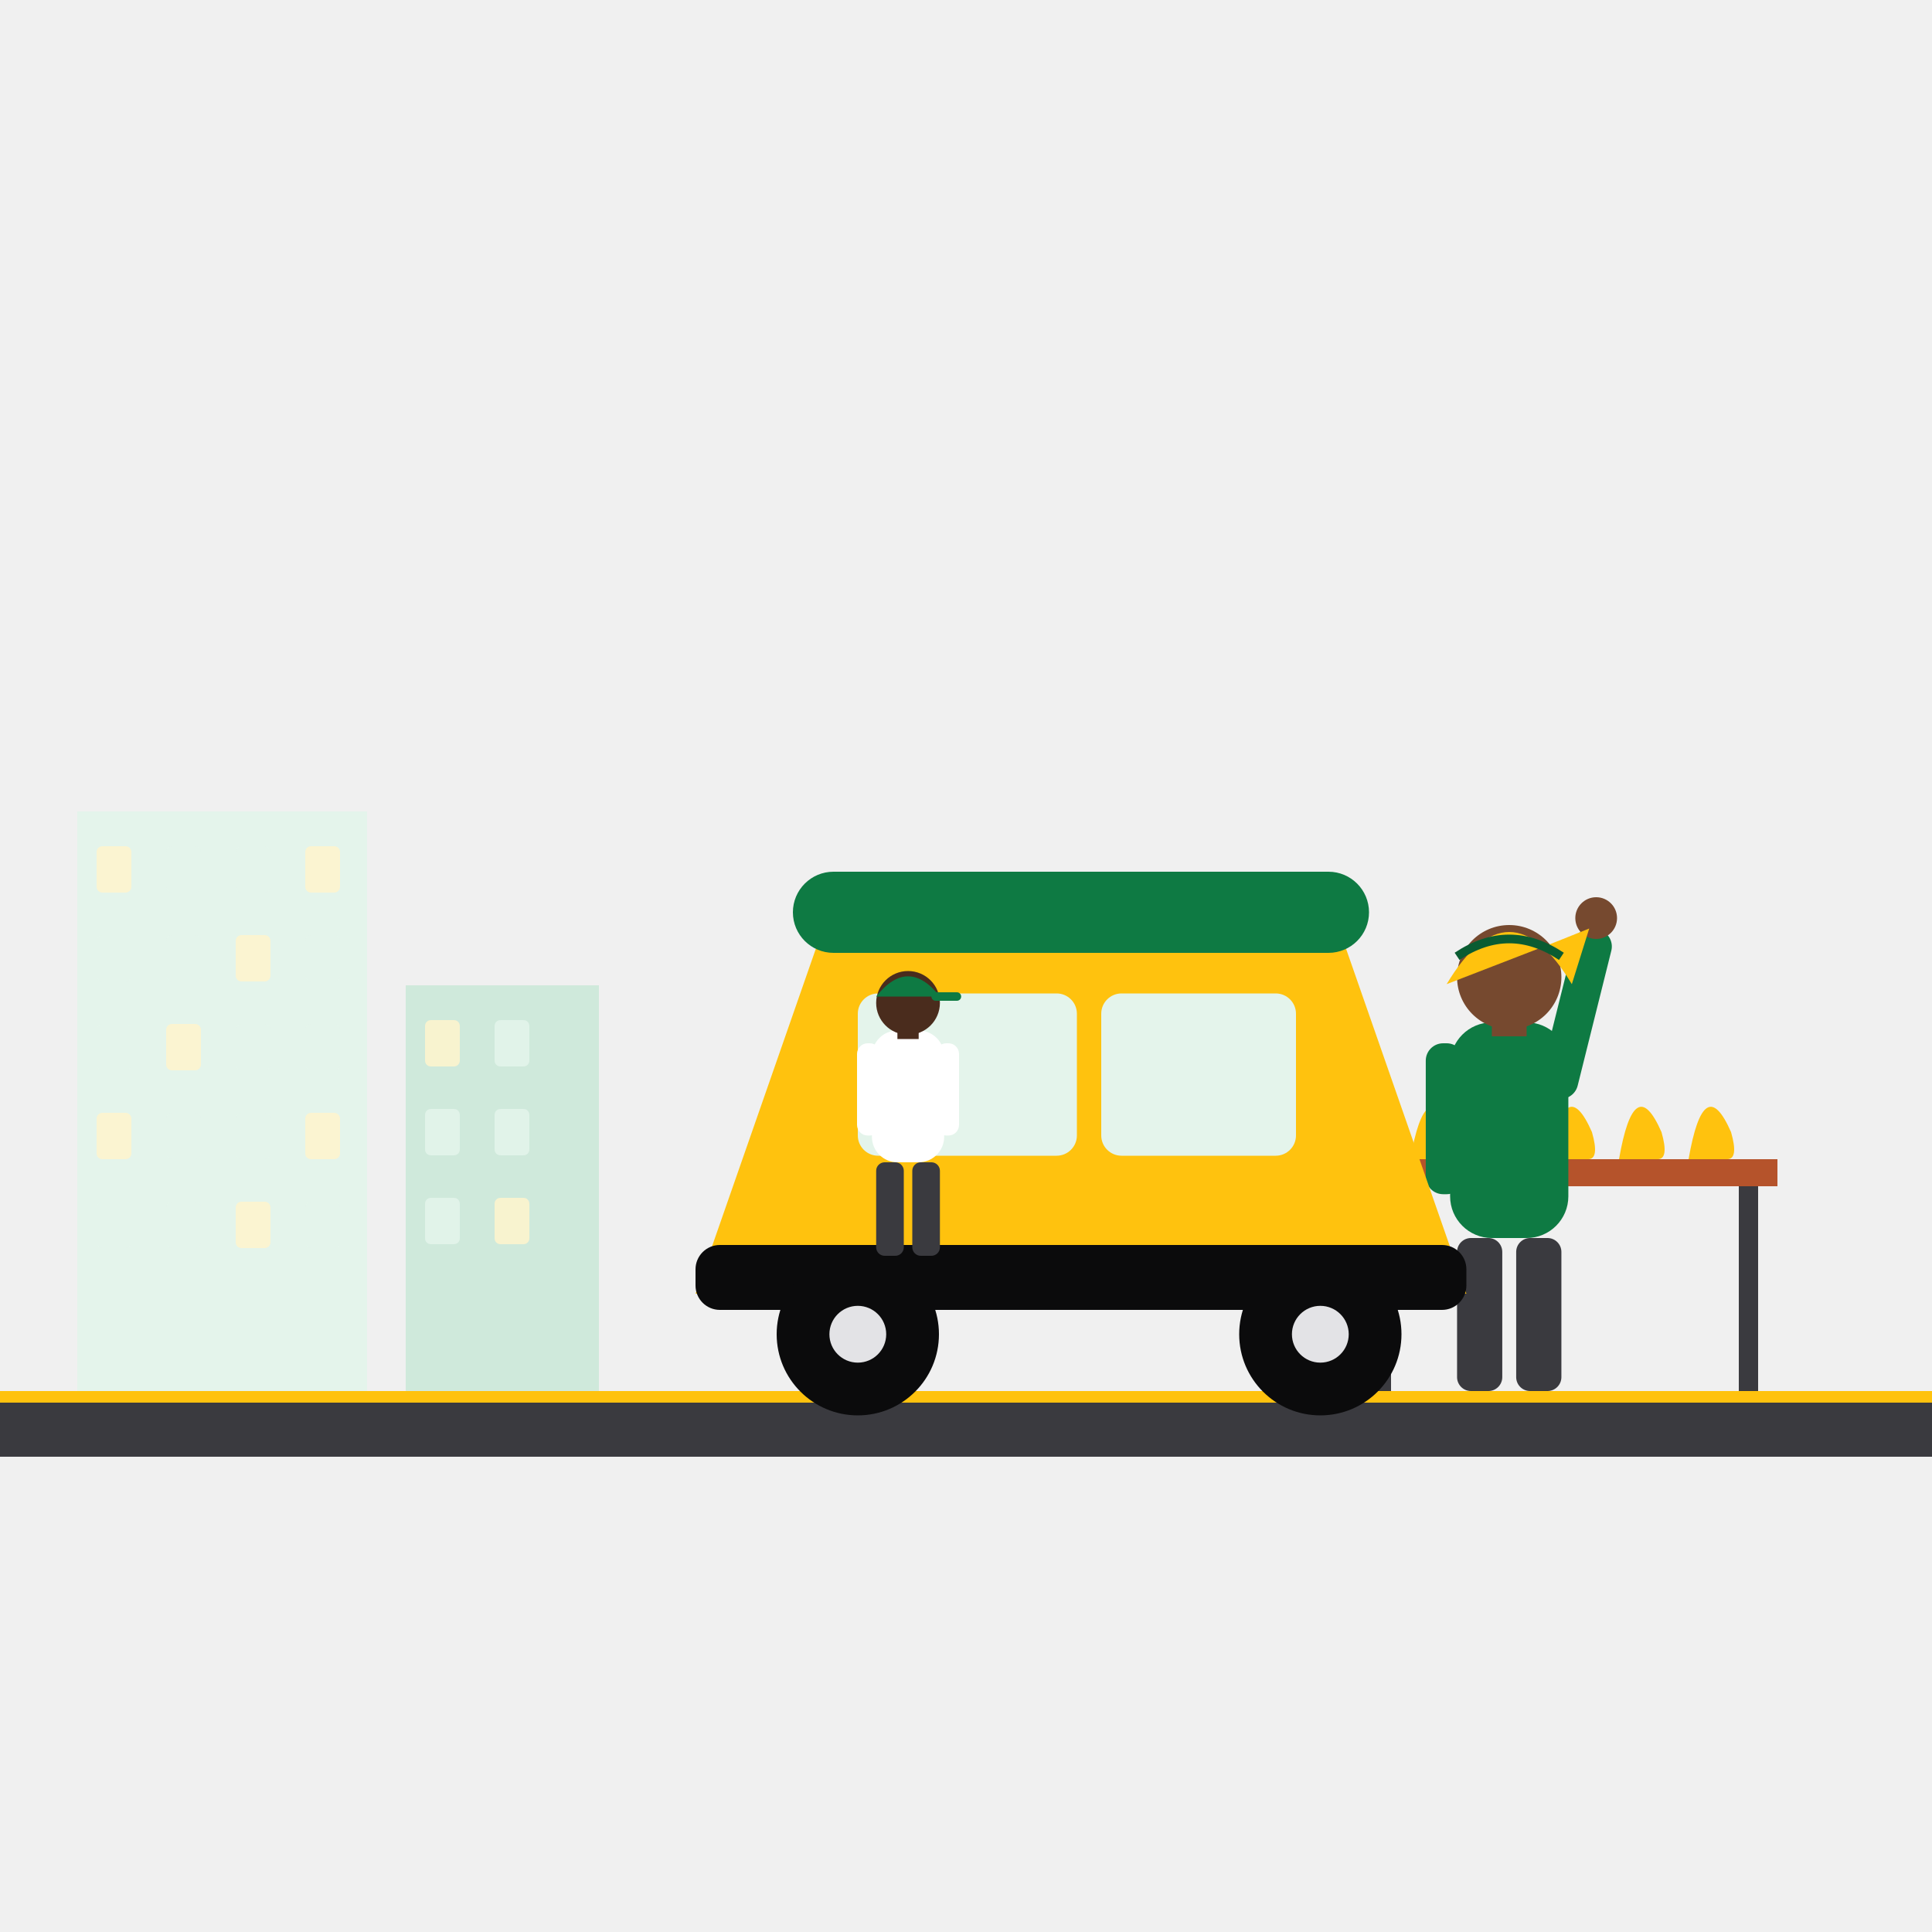
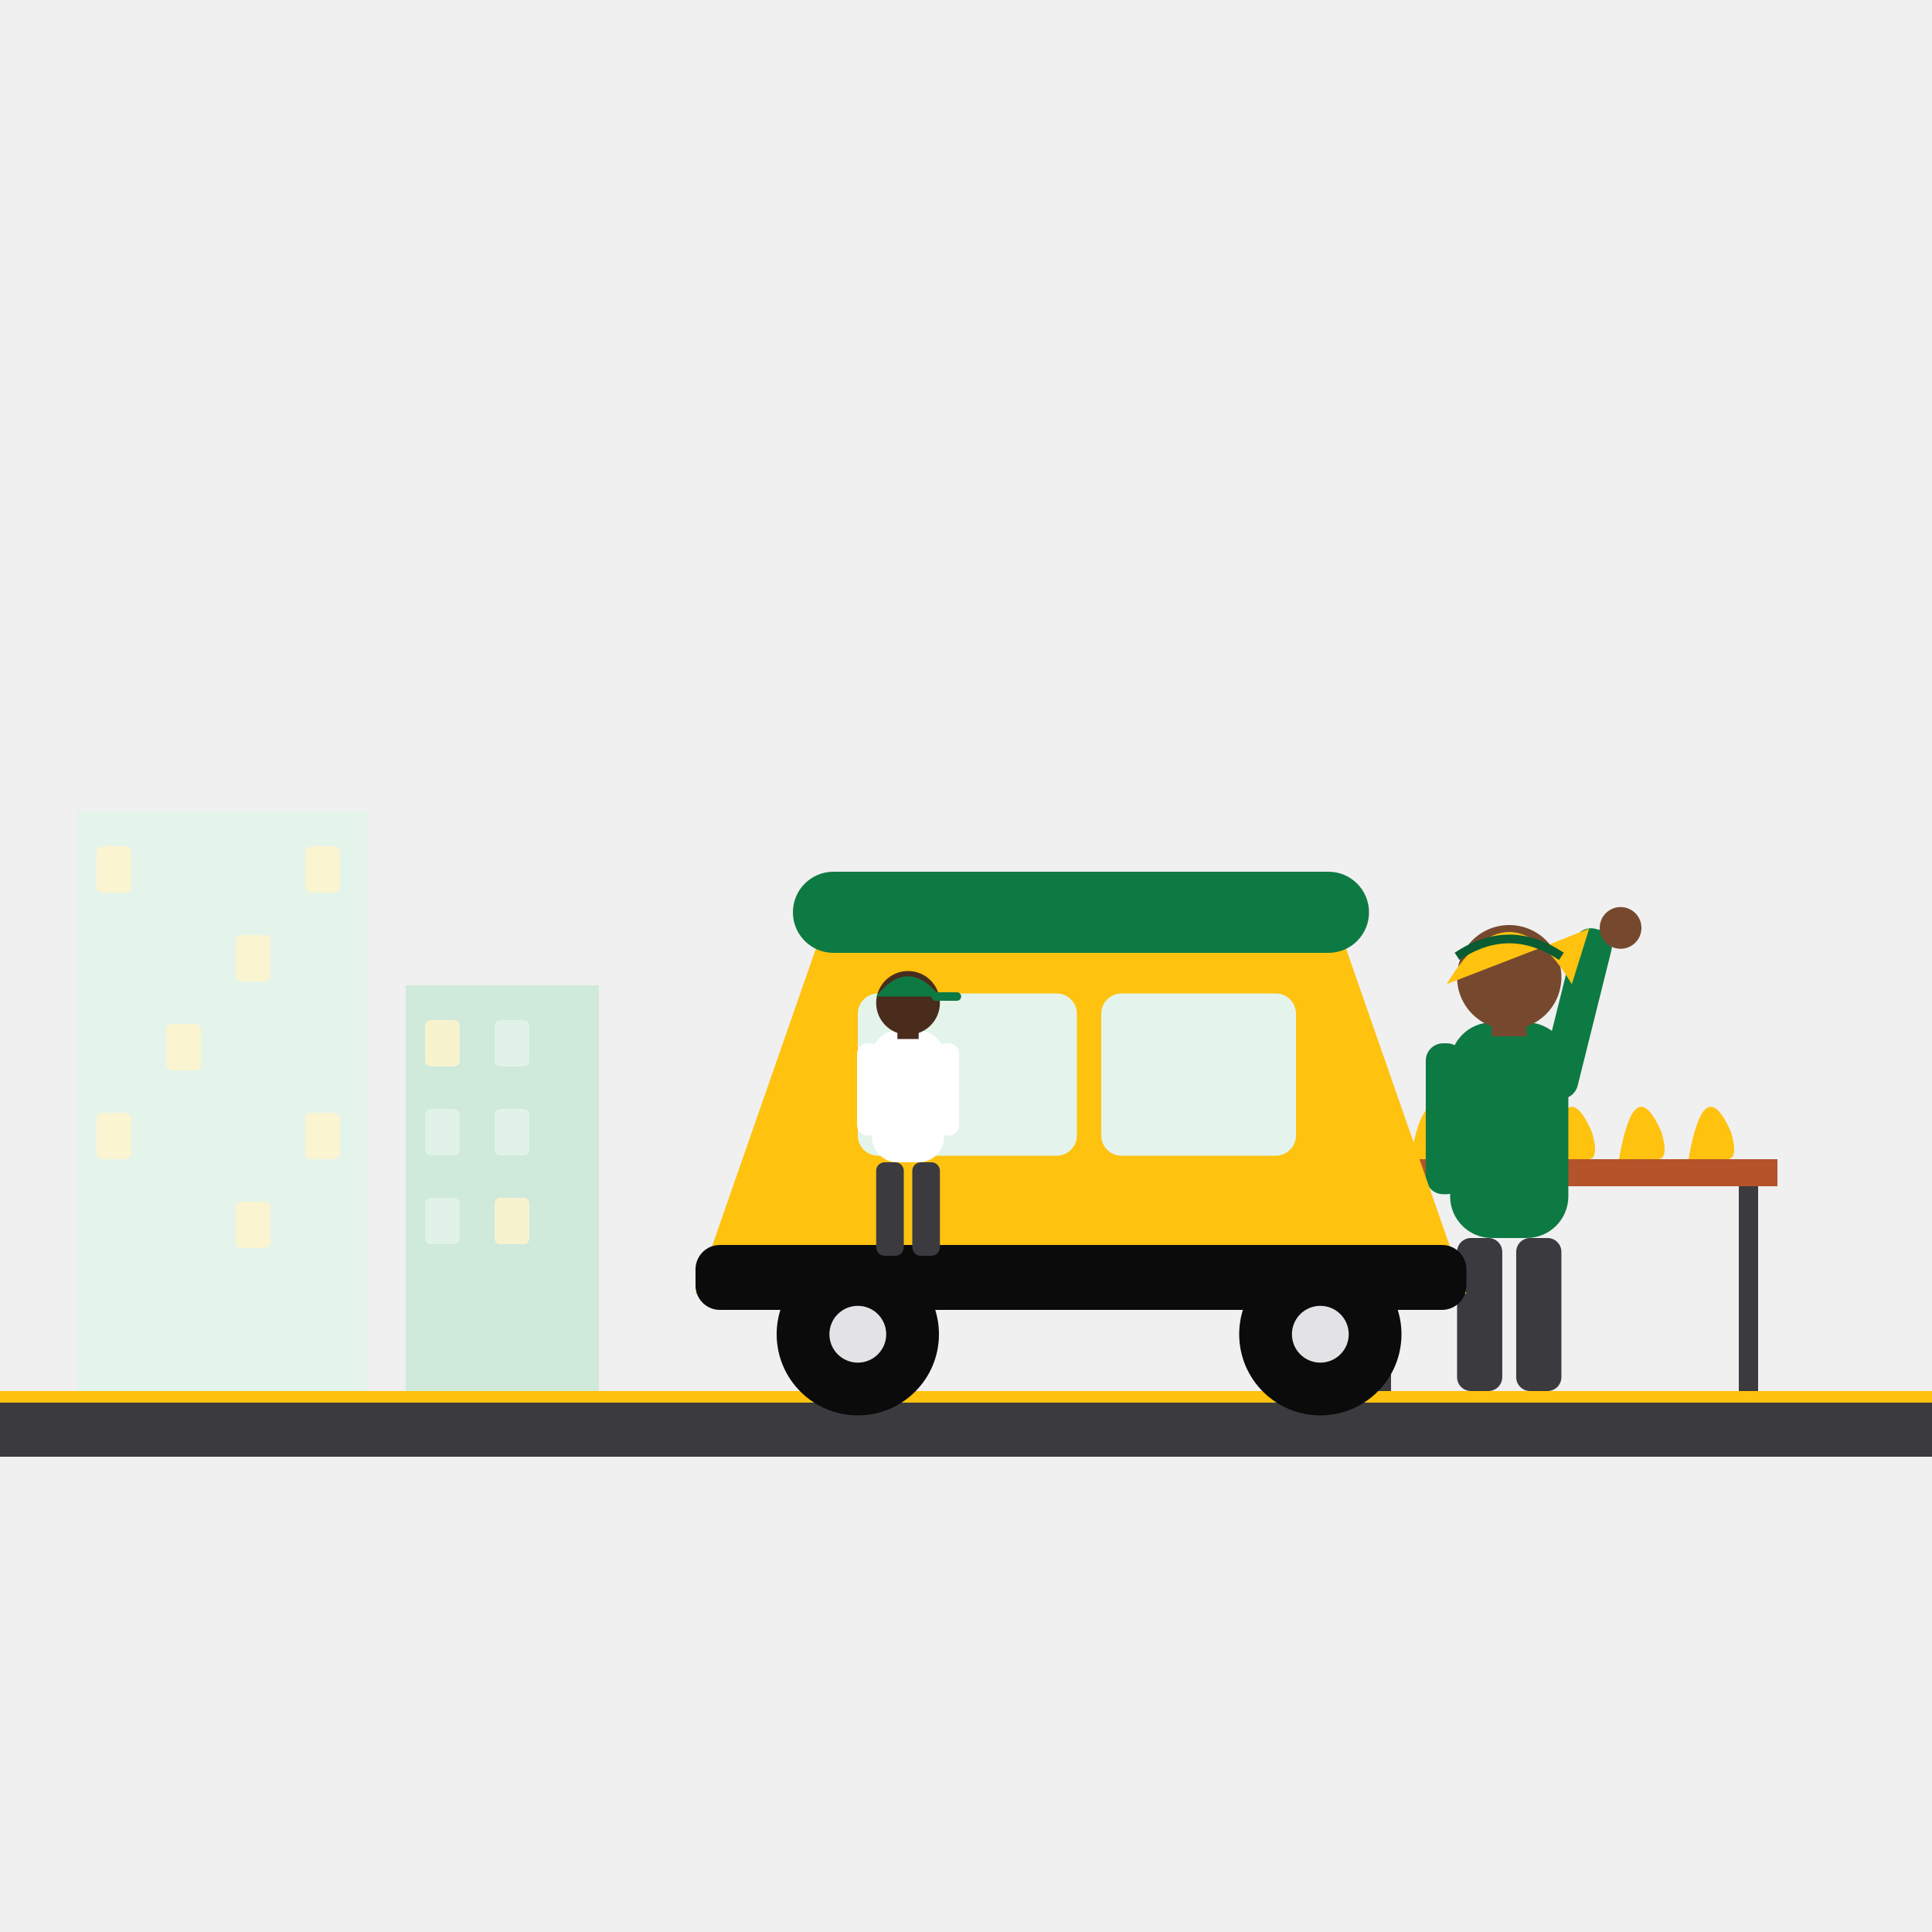
<svg xmlns="http://www.w3.org/2000/svg" width="1000" height="1000" viewBox="0 0 1000 1000">
  <rect x="40" y="420" width="150" height="300" rx="0" fill="#E4F4EB" />
  <rect x="50" y="438" width="18" height="24" rx="3" fill="#FFF4CC" opacity="0.85" />
  <rect x="86" y="438" width="18" height="24" rx="3" fill="#E4F4EB" opacity="0.85" />
  <rect x="122" y="438" width="18" height="24" rx="3" fill="#E4F4EB" opacity="0.85" />
  <rect x="158" y="438" width="18" height="24" rx="3" fill="#FFF4CC" opacity="0.85" />
  <rect x="50" y="484" width="18" height="24" rx="3" fill="#E4F4EB" opacity="0.85" />
  <rect x="86" y="484" width="18" height="24" rx="3" fill="#E4F4EB" opacity="0.85" />
  <rect x="122" y="484" width="18" height="24" rx="3" fill="#FFF4CC" opacity="0.85" />
  <rect x="158" y="484" width="18" height="24" rx="3" fill="#E4F4EB" opacity="0.85" />
  <rect x="50" y="530" width="18" height="24" rx="3" fill="#E4F4EB" opacity="0.85" />
  <rect x="86" y="530" width="18" height="24" rx="3" fill="#FFF4CC" opacity="0.85" />
  <rect x="122" y="530" width="18" height="24" rx="3" fill="#E4F4EB" opacity="0.85" />
  <rect x="158" y="530" width="18" height="24" rx="3" fill="#E4F4EB" opacity="0.85" />
  <rect x="50" y="576" width="18" height="24" rx="3" fill="#FFF4CC" opacity="0.85" />
  <rect x="86" y="576" width="18" height="24" rx="3" fill="#E4F4EB" opacity="0.85" />
  <rect x="122" y="576" width="18" height="24" rx="3" fill="#E4F4EB" opacity="0.85" />
  <rect x="158" y="576" width="18" height="24" rx="3" fill="#FFF4CC" opacity="0.85" />
  <rect x="50" y="622" width="18" height="24" rx="3" fill="#E4F4EB" opacity="0.85" />
  <rect x="86" y="622" width="18" height="24" rx="3" fill="#E4F4EB" opacity="0.85" />
  <rect x="122" y="622" width="18" height="24" rx="3" fill="#FFF4CC" opacity="0.85" />
  <rect x="158" y="622" width="18" height="24" rx="3" fill="#E4F4EB" opacity="0.85" />
  <rect x="210" y="510" width="100" height="210" rx="0" fill="#CFE9DB" />
  <rect x="220" y="528" width="18" height="24" rx="3" fill="#FFF4CC" opacity="0.85" />
  <rect x="256" y="528" width="18" height="24" rx="3" fill="#E4F4EB" opacity="0.85" />
  <rect x="220" y="574" width="18" height="24" rx="3" fill="#E4F4EB" opacity="0.85" />
  <rect x="256" y="574" width="18" height="24" rx="3" fill="#E4F4EB" opacity="0.85" />
  <rect x="220" y="620" width="18" height="24" rx="3" fill="#E4F4EB" opacity="0.85" />
  <rect x="256" y="620" width="18" height="24" rx="3" fill="#FFF4CC" opacity="0.85" />
  <rect x="0" y="720" width="1000" height="34" rx="0" fill="#3A3A3F" />
  <rect x="0" y="720" width="1000" height="6" rx="0" fill="#FFC20E" />
  <rect x="700" y="600" width="220" height="14" rx="0" fill="#B5532B" />
  <rect x="710" y="614" width="10" height="106" rx="0" fill="#3A3A3F" />
  <rect x="900" y="614" width="10" height="106" rx="0" fill="#3A3A3F" />
  <path d="M730 600 q8 -46 22 -14 q4 14 -2 14 Z" fill="#FFC20E" />
  <path d="M766 600 q8 -46 22 -14 q4 14 -2 14 Z" fill="#FFC20E" />
  <path d="M802 600 q8 -46 22 -14 q4 14 -2 14 Z" fill="#FFC20E" />
  <path d="M838 600 q8 -46 22 -14 q4 14 -2 14 Z" fill="#FFC20E" />
  <path d="M874 600 q8 -46 22 -14 q4 14 -2 14 Z" fill="#FFC20E" />
  <g transform="translate(781.1756 0)">
    <rect x="-27" y="640.8" width="23.4" height="79.2" rx="7.2" fill="#3A3A3F" />
    <rect x="3.6" y="640.8" width="23.4" height="79.2" rx="7.2" fill="#3A3A3F" />
    <rect x="-30.6" y="529.2" width="61.2" height="111.6" rx="21.6" fill="#0E7A43" />
    <rect x="-43.2" y="540" width="19.8" height="78.12" rx="9" fill="#0E7A43" />
-     <rect x="23.4" y="478.8" width="19.8" height="90" rx="9" fill="#0E7A43" transform="rotate(14 30.6 529.2)" />
-     <circle cx="45" cy="475.2" r="10.8" fill="#76492F" />
+     <g transform="rotate(14 30.6 529.2)">
+       <rect x="23.4" y="478.8" width="19.8" height="90" rx="9" fill="#0E7A43" />
+       <circle cx="45" cy="475.2" r="10.8" fill="#76492F" />
+     </g>
    <rect x="-9" y="518.4" width="18" height="18" fill="#76492F" />
    <circle cx="0" cy="505.8" r="27" fill="#76492F" />
    <path d="M-32.4 509.4 Q0 455.4 32.4 509.4 L41.4 480.6 L23.4 487.8 Z" fill="#FFC20E" />
    <path d="M-27 495 Q0 477 27 495" stroke="#0A5C32" stroke-width="4.5" fill="none" />
  </g>
  <g transform="translate(360 0)">
    <path d="M0 669.6 L63 489 H336 L399 669.6 Z" fill="#FFC20E" />
    <rect x="50.4" y="451.2" width="298.2" height="42" rx="21" fill="#0E7A43" />
    <rect x="84" y="514.2" width="113.4" height="84" rx="10.5" fill="#E4F4EB" />
    <rect x="210" y="514.2" width="100.8" height="84" rx="10.5" fill="#E4F4EB" />
    <rect x="0" y="644.4" width="399" height="33.6" rx="12.6" fill="#0B0B0C" />
    <circle cx="84" cy="690.6" r="42" fill="#0B0B0C" />
    <circle cx="84" cy="690.6" r="14.7" fill="#E3E3E6" />
    <circle cx="323.4" cy="690.6" r="42" fill="#0B0B0C" />
    <circle cx="323.4" cy="690.6" r="14.7" fill="#E3E3E6" />
  </g>
  <g transform="translate(470 0)">
    <rect x="-16.5" y="601.6" width="14.3" height="48.4" rx="4.4" fill="#3A3A3F" />
    <rect x="2.2" y="601.6" width="14.3" height="48.4" rx="4.4" fill="#3A3A3F" />
    <rect x="-18.7" y="533.4" width="37.4" height="68.2" rx="13.2" fill="#FFFFFF" />
    <rect x="-26.4" y="540" width="12.1" height="47.74" rx="5.5" fill="#FFFFFF" />
    <rect x="14.3" y="540" width="12.1" height="47.74" rx="5.5" fill="#FFFFFF" />
    <rect x="-5.5" y="526.8" width="11" height="11" fill="#4A2C1D" />
    <circle cx="0" cy="519.1" r="16.5" fill="#4A2C1D" />
    <path d="M-16.5 515.8 Q0 494.9 16.5 515.8 Z" fill="#0E7A43" />
    <rect x="12.1" y="513.6" width="15.4" height="4.4" rx="2.2" fill="#0E7A43" />
  </g>
</svg>
